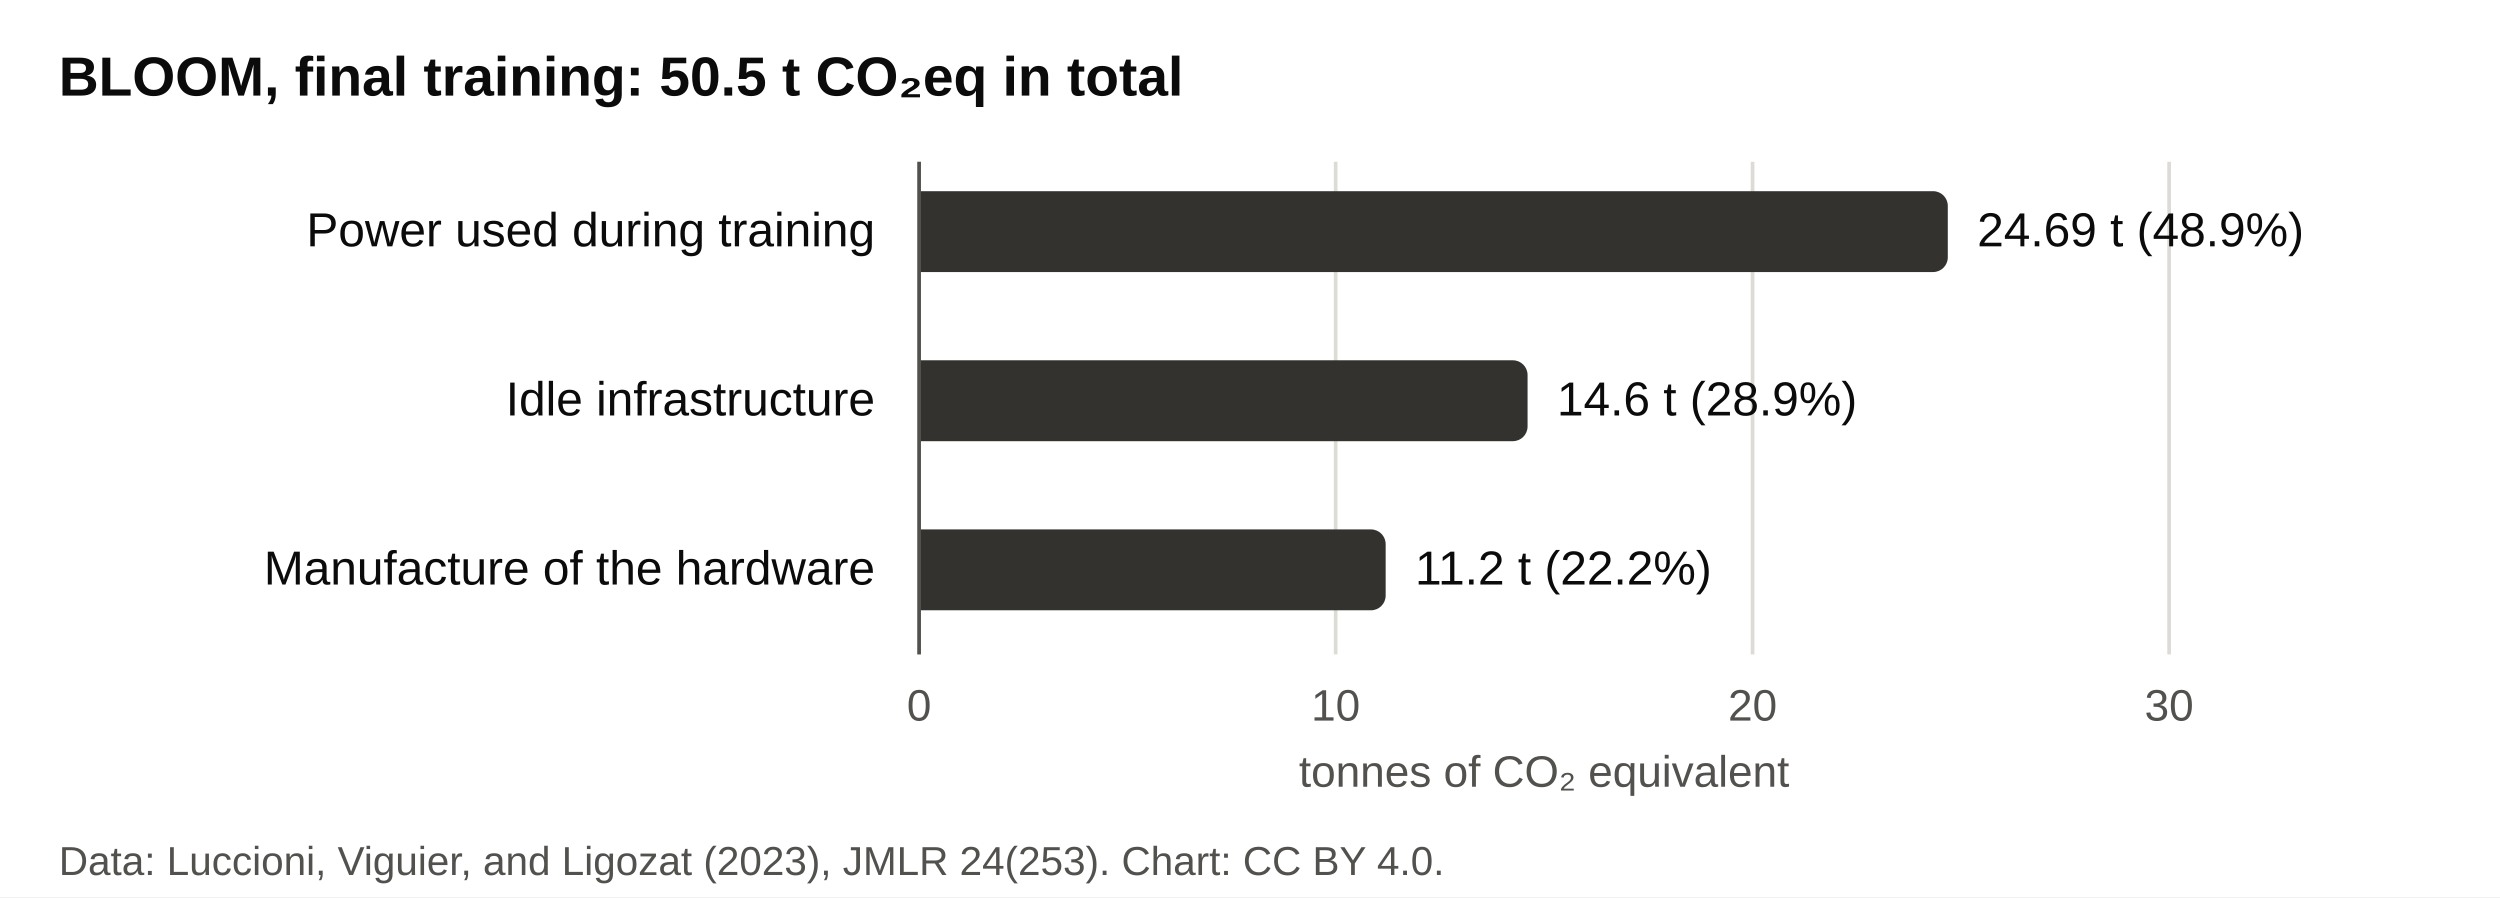
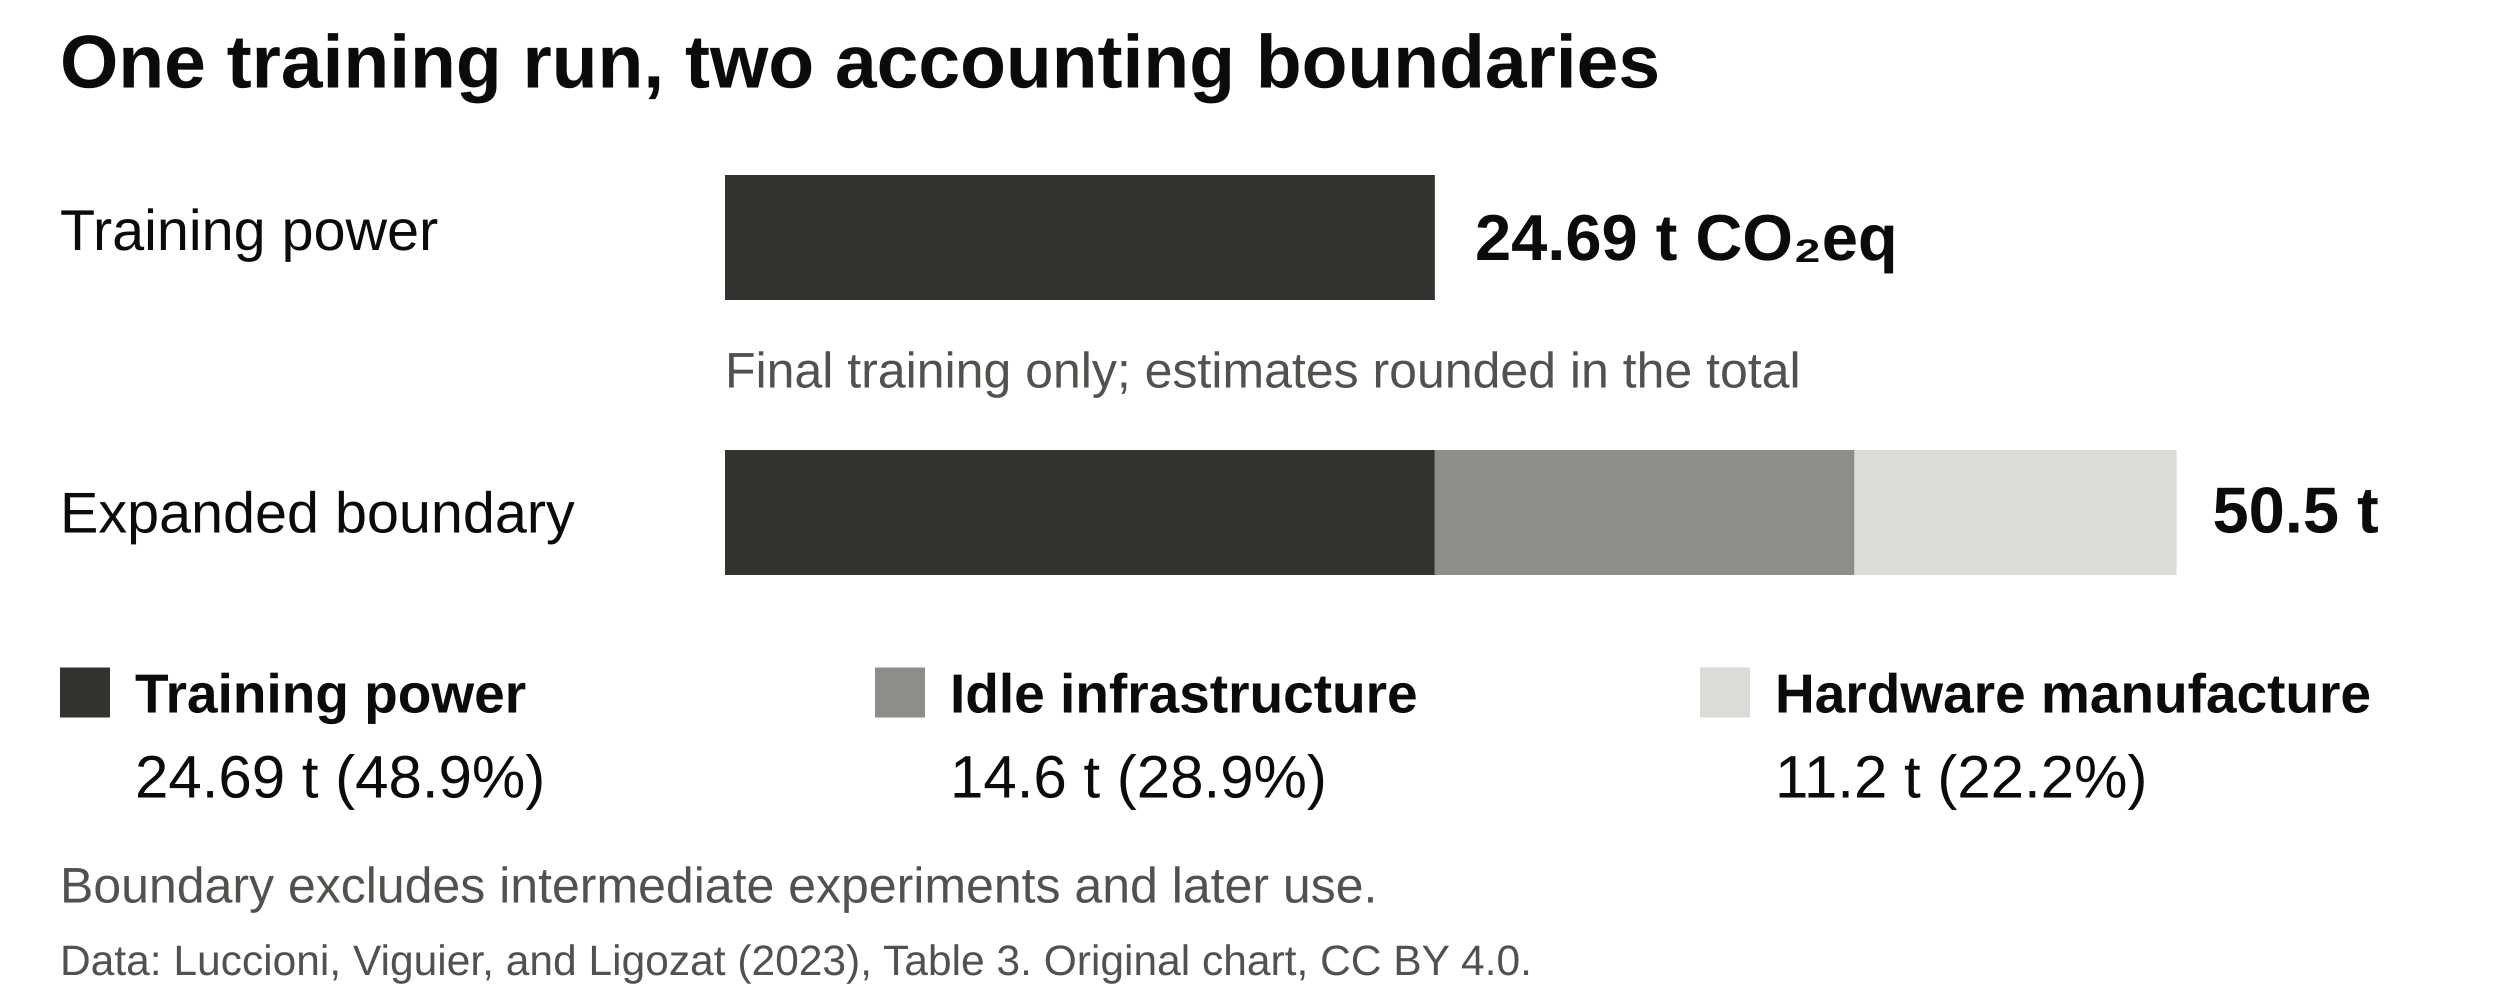
- <svg xmlns="http://www.w3.org/2000/svg" viewBox="0 0 680 244" width="680" height="244" role="img" aria-labelledby="title desc">
-   <rect width="680" height="244" fill="#ffffff" />
-   <text x="16" y="26" font-family="'IBM Plex Sans', 'Helvetica Neue', Arial, sans-serif" font-size="15" font-weight="600" fill="#0b0b0b">BLOOM, final training: 50.5 t CO₂eq in total</text>
-   <line x1="250.0" y1="44" x2="250.0" y2="178" stroke="#dcdbd6" stroke-width="1" />
-   <text x="250.0" y="196" font-family="'IBM Plex Sans', 'Helvetica Neue', Arial, sans-serif" font-size="12" fill="#52514e" text-anchor="middle">0</text>
-   <line x1="363.3" y1="44" x2="363.3" y2="178" stroke="#dcdbd6" stroke-width="1" />
-   <text x="363.3" y="196" font-family="'IBM Plex Sans', 'Helvetica Neue', Arial, sans-serif" font-size="12" fill="#52514e" text-anchor="middle">10</text>
-   <line x1="476.7" y1="44" x2="476.7" y2="178" stroke="#dcdbd6" stroke-width="1" />
-   <text x="476.7" y="196" font-family="'IBM Plex Sans', 'Helvetica Neue', Arial, sans-serif" font-size="12" fill="#52514e" text-anchor="middle">20</text>
-   <line x1="590.0" y1="44" x2="590.0" y2="178" stroke="#dcdbd6" stroke-width="1" />
-   <text x="590.0" y="196" font-family="'IBM Plex Sans', 'Helvetica Neue', Arial, sans-serif" font-size="12" fill="#52514e" text-anchor="middle">30</text>
-   <text x="420.0" y="214" font-family="'IBM Plex Sans', 'Helvetica Neue', Arial, sans-serif" font-size="12" fill="#52514e" text-anchor="middle">tonnes of CO₂ equivalent</text>
-   <g>
-     <path d="M250,52 H525.8 A4,4 0 0 1 529.8,56 V70 A4,4 0 0 1 525.8,74 H250 Z" fill="#33322f" />
+ <svg xmlns="http://www.w3.org/2000/svg" viewBox="0 0 1000 400" width="1000" height="400" role="img" aria-labelledby="title desc">
+   <defs>
+     <marker id="arrow" viewBox="0 0 10 10" refX="9" refY="5" markerWidth="7" markerHeight="7" orient="auto-start-reverse">
+       <path d="M0,0 L10,5 L0,10 z" fill="#52514e" />
+     </marker>
+   </defs>
+   <rect width="1000" height="400" fill="#ffffff" />
+   <g font-family="'IBM Plex Sans', 'Helvetica Neue', Arial, sans-serif" fill="#0b0b0b">
+     <text x="24" y="35" font-size="30" font-weight="600" fill="#0b0b0b" text-anchor="start">One training run, two accounting boundaries</text>
+     <text x="24" y="100" font-size="23" font-weight="400" fill="#0b0b0b" text-anchor="start">Training power</text>
+     <text x="24" y="213" font-size="23" font-weight="400" fill="#0b0b0b" text-anchor="start">Expanded boundary</text>
+     <rect x="290" y="70" width="283.94" height="50" fill="#33322f" />
+     <text x="590" y="104" font-size="26" font-weight="600" fill="#0b0b0b" text-anchor="start">24.69 t CO₂eq</text>
+     <rect x="290.00" y="180" width="283.94" height="50" fill="#33322f" />
+     <rect x="573.93" y="180" width="167.90" height="50" fill="#8f8d88" />
+     <rect x="741.83" y="180" width="128.80" height="50" fill="#dcdbd6" />
+     <text x="885" y="213" font-size="26" font-weight="600" fill="#0b0b0b" text-anchor="start">50.5 t</text>
+     <text x="290" y="155" font-size="20" font-weight="400" fill="#52514e" text-anchor="start">Final training only; estimates rounded in the total</text>
+     <rect x="24" y="267" width="20" height="20" fill="#33322f" />
+     <text x="54" y="285" font-size="22" font-weight="600" fill="#0b0b0b" text-anchor="start">Training power</text>
+     <text x="54" y="319" font-size="24" font-weight="400" fill="#0b0b0b" text-anchor="start">24.69 t (48.9%)</text>
+     <rect x="350" y="267" width="20" height="20" fill="#8f8d88" />
+     <text x="380" y="285" font-size="22" font-weight="600" fill="#0b0b0b" text-anchor="start">Idle infrastructure</text>
+     <text x="380" y="319" font-size="24" font-weight="400" fill="#0b0b0b" text-anchor="start">14.6 t (28.9%)</text>
+     <rect x="680" y="267" width="20" height="20" fill="#dcdbd6" />
+     <text x="710" y="285" font-size="22" font-weight="600" fill="#0b0b0b" text-anchor="start">Hardware manufacture</text>
+     <text x="710" y="319" font-size="24" font-weight="400" fill="#0b0b0b" text-anchor="start">11.2 t (22.2%)</text>
+     <text x="24" y="361" font-size="20" font-weight="400" fill="#52514e" text-anchor="start">Boundary excludes intermediate experiments and later use.</text>
+     <text x="24" y="390" font-size="17" font-weight="400" fill="#52514e" text-anchor="start">Data: Luccioni, Viguier, and Ligozat (2023), Table 3. Original chart, CC BY 4.0.</text>
  </g>
-   <text x="238" y="67" font-family="'IBM Plex Sans', 'Helvetica Neue', Arial, sans-serif" font-size="13" fill="#0b0b0b" text-anchor="end">Power used during training</text>
-   <text x="537.8" y="67" font-family="'IBM Plex Sans', 'Helvetica Neue', Arial, sans-serif" font-size="13" fill="#0b0b0b">24.69 t (48.9%)</text>
-   <g>
-     <path d="M250,98 H411.5 A4,4 0 0 1 415.5,102 V116 A4,4 0 0 1 411.5,120 H250 Z" fill="#33322f" />
-   </g>
-   <text x="238" y="113" font-family="'IBM Plex Sans', 'Helvetica Neue', Arial, sans-serif" font-size="13" fill="#0b0b0b" text-anchor="end">Idle infrastructure</text>
-   <text x="423.5" y="113" font-family="'IBM Plex Sans', 'Helvetica Neue', Arial, sans-serif" font-size="13" fill="#0b0b0b">14.6 t (28.9%)</text>
-   <g>
-     <path d="M250,144 H372.9 A4,4 0 0 1 376.9,148 V162 A4,4 0 0 1 372.9,166 H250 Z" fill="#33322f" />
-   </g>
-   <text x="238" y="159" font-family="'IBM Plex Sans', 'Helvetica Neue', Arial, sans-serif" font-size="13" fill="#0b0b0b" text-anchor="end">Manufacture of the hardware</text>
-   <text x="384.9" y="159" font-family="'IBM Plex Sans', 'Helvetica Neue', Arial, sans-serif" font-size="13" fill="#0b0b0b">11.2 t (22.2%)</text>
-   <line x1="250" y1="44" x2="250" y2="178" stroke="#52514e" stroke-width="1" />
-   <text x="16" y="238" font-family="'IBM Plex Sans', 'Helvetica Neue', Arial, sans-serif" font-size="11" fill="#52514e">Data: Luccioni, Viguier, and Ligozat (2023), JMLR 24(253). Chart: CC BY 4.0.</text>
</svg>
